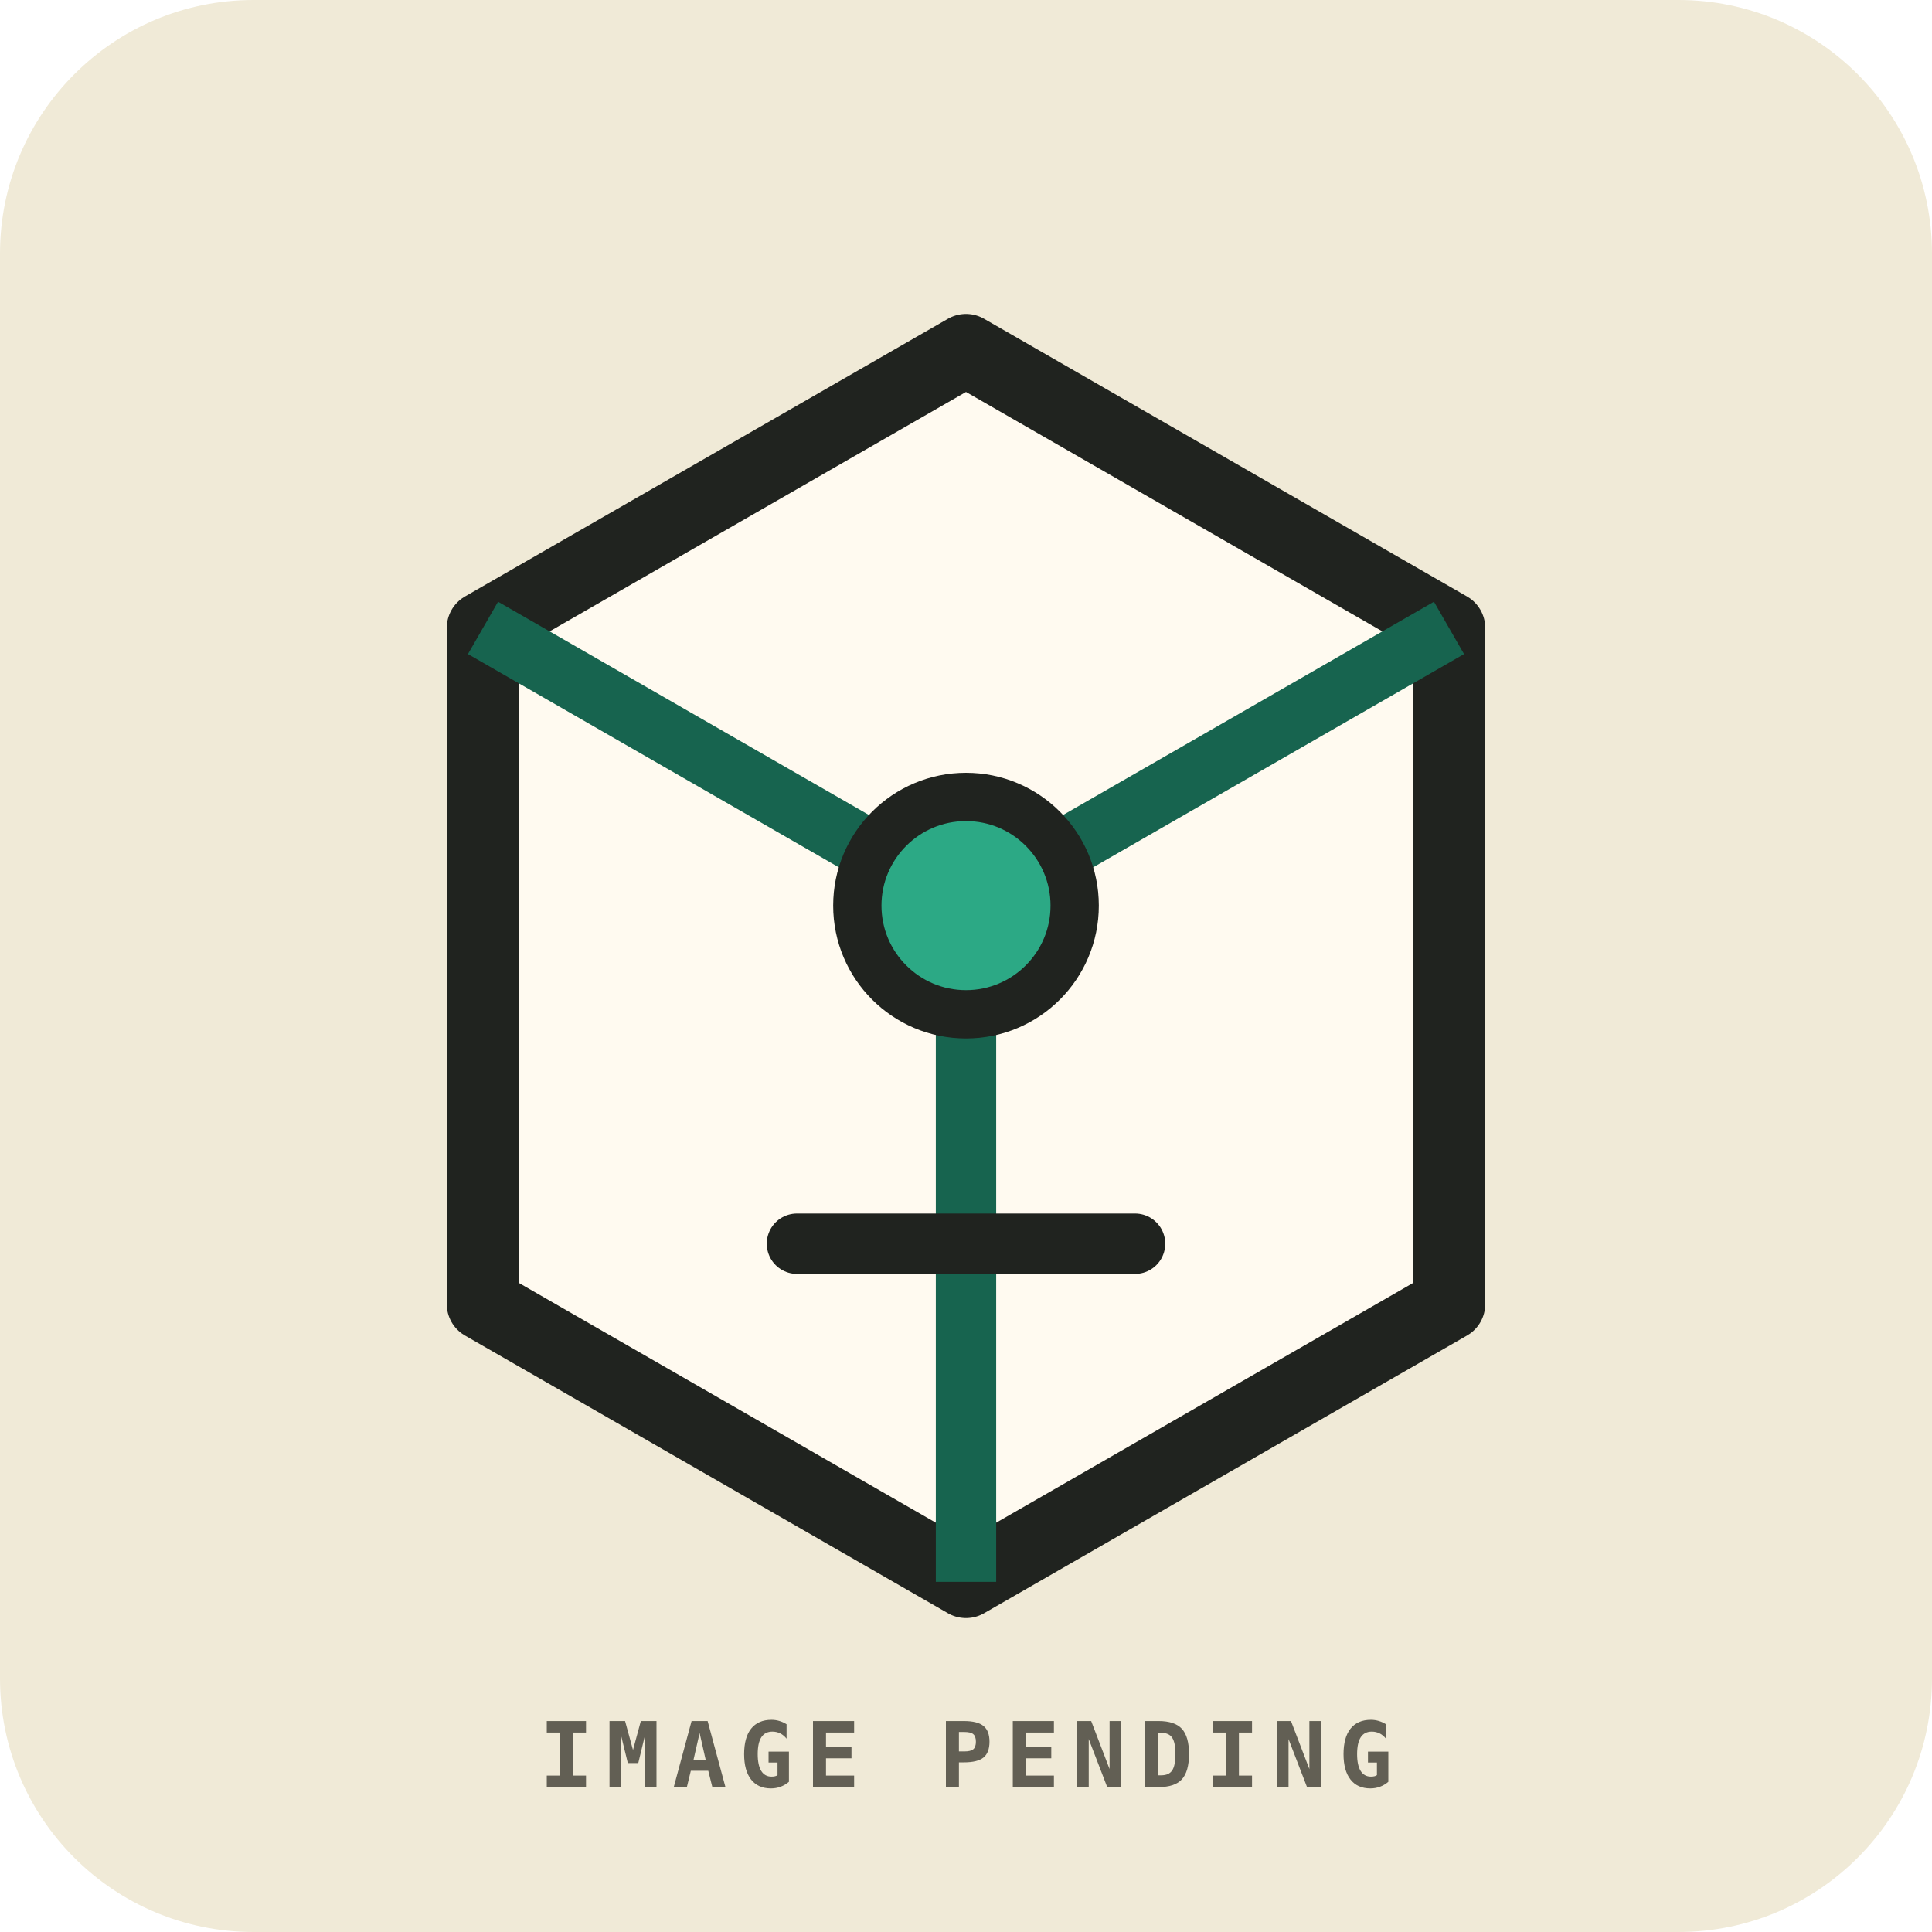
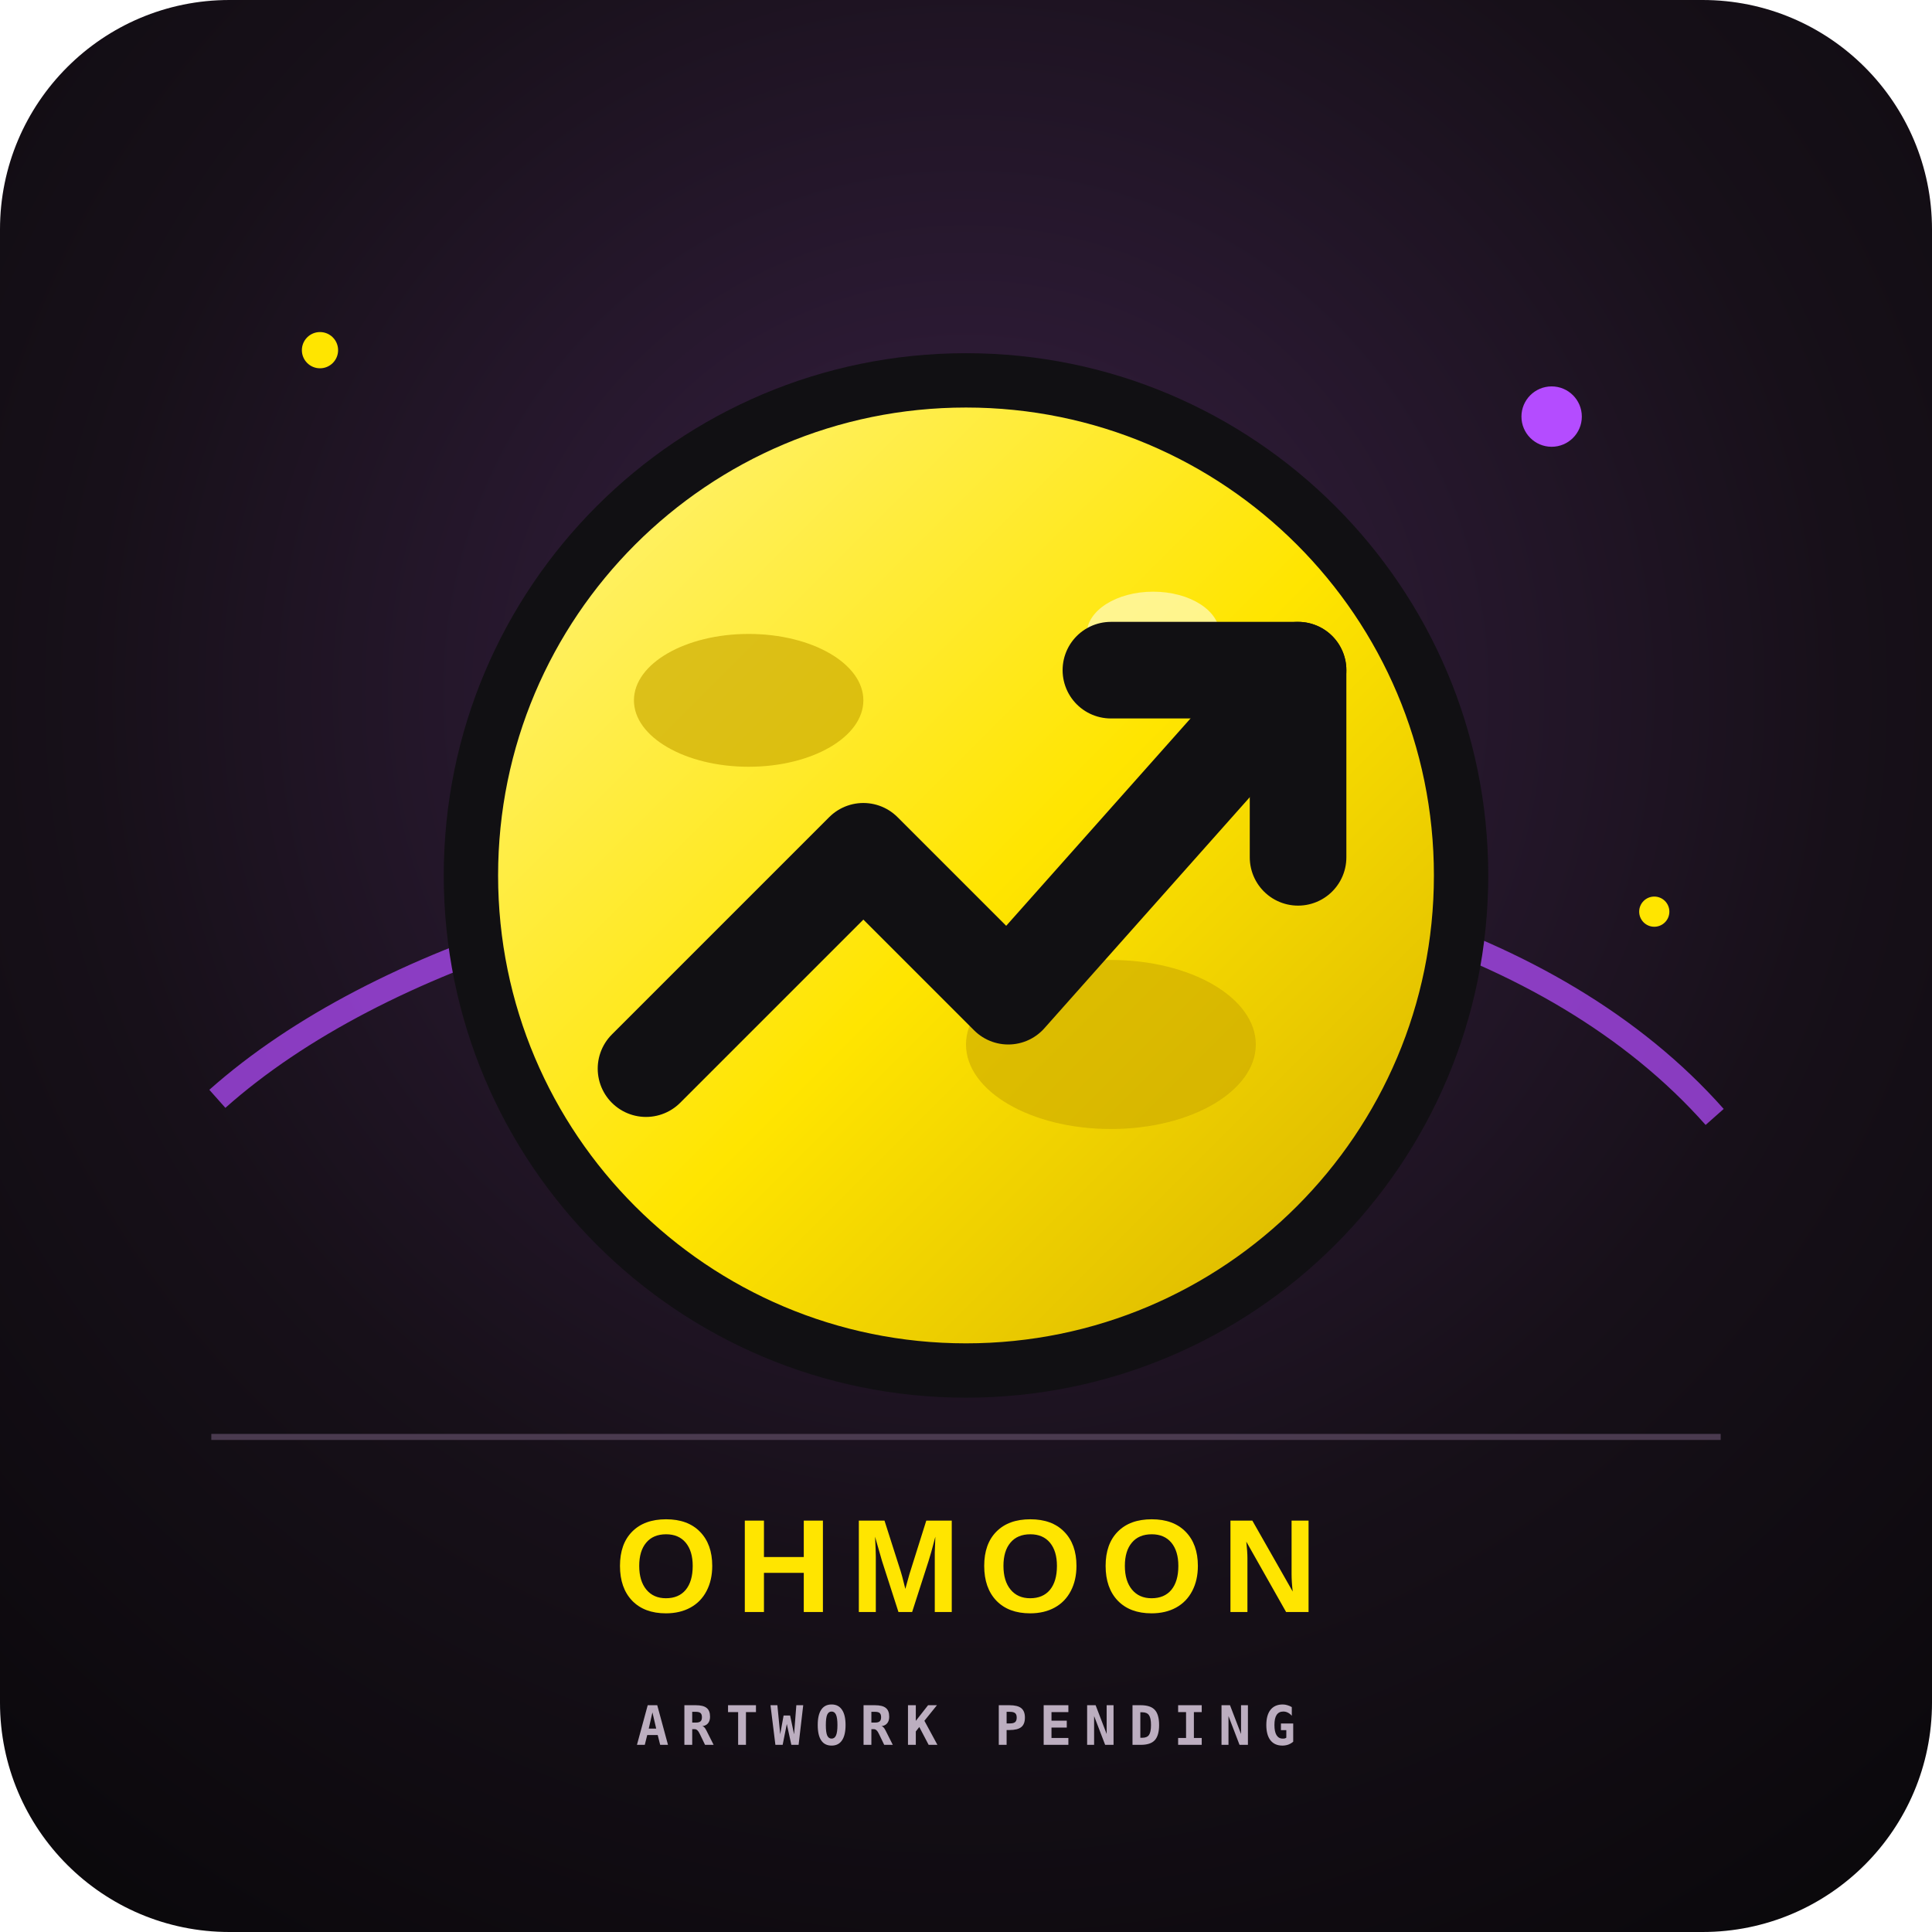
<svg xmlns="http://www.w3.org/2000/svg" viewBox="0 0 320 320" role="img" aria-labelledby="title desc">
-   <rect width="320" height="320" rx="42" fill="#f0ead7" />
-   <path d="M80 104 160 58l80 46v112l-80 46-80-46Z" fill="#fffaf0" stroke="#20231f" stroke-width="12" stroke-linejoin="round" />
-   <path d="M80 104 160 150l80-46M160 150v112" fill="none" stroke="#17644f" stroke-width="10" stroke-linejoin="round" />
-   <circle cx="160" cy="150" r="18" fill="#2ca985" stroke="#20231f" stroke-width="8" />
-   <path d="M132 206h56" stroke="#20231f" stroke-width="10" stroke-linecap="round" />
-   <text x="160" y="296" fill="#625f54" font-family="monospace" font-size="15" font-weight="700" letter-spacing="2" text-anchor="middle">IMAGE PENDING</text>
+   <defs>
+     <radialGradient id="space" cx="50%" cy="36%" r="78%">
+       <stop offset="0" stop-color="#382044" />
+       <stop offset=".58" stop-color="#171019" />
+       <stop offset="1" stop-color="#0a080b" />
+     </radialGradient>
+     <linearGradient id="moon" x1="0" y1="0" x2="1" y2="1">
+       <stop stop-color="#fff58a" />
+       <stop offset=".52" stop-color="#ffe500" />
+       <stop offset="1" stop-color="#d2ac00" />
+     </linearGradient>
+   </defs>
+   <rect width="320" height="320" rx="38" fill="url(#space)" />
+   <circle cx="53" cy="58" r="3" fill="#ffe500" />
+   <circle cx="257" cy="69" r="5" fill="#b44cff" />
+   <circle cx="274" cy="151" r="2.5" fill="#ffe500" />
+   <path d="M36 182c54-48 194-58 248 3" fill="none" stroke="#b44cff" stroke-width="4" opacity=".72" />
+   <circle cx="160" cy="145" r="82" fill="url(#moon)" stroke="#111013" stroke-width="9" />
+   <ellipse cx="124" cy="116" rx="19" ry="11" fill="#c9a700" opacity=".65" />
+   <ellipse cx="184" cy="173" rx="24" ry="14" fill="#c9a700" opacity=".58" />
+   <ellipse cx="191" cy="105" rx="11" ry="7" fill="#fff9b8" opacity=".75" />
+   <path d="M107 177l36-36 24 24 48-54" fill="none" stroke="#111013" stroke-width="16" stroke-linecap="round" stroke-linejoin="round" />
+   <path d="M184 111h31v31" fill="none" stroke="#111013" stroke-width="16" stroke-linecap="round" stroke-linejoin="round" />
+   <path d="M35 238h250" stroke="#4a3a4f" />
+   <text x="160" y="267" fill="#ffe500" font-family="Arial, sans-serif" font-size="22" font-weight="800" letter-spacing="3" text-anchor="middle">OHMOON</text>
+   <text x="160" y="289" fill="#bcaec0" font-family="monospace" font-size="9" font-weight="700" letter-spacing="2" text-anchor="middle">ARTWORK PENDING</text>
</svg>
